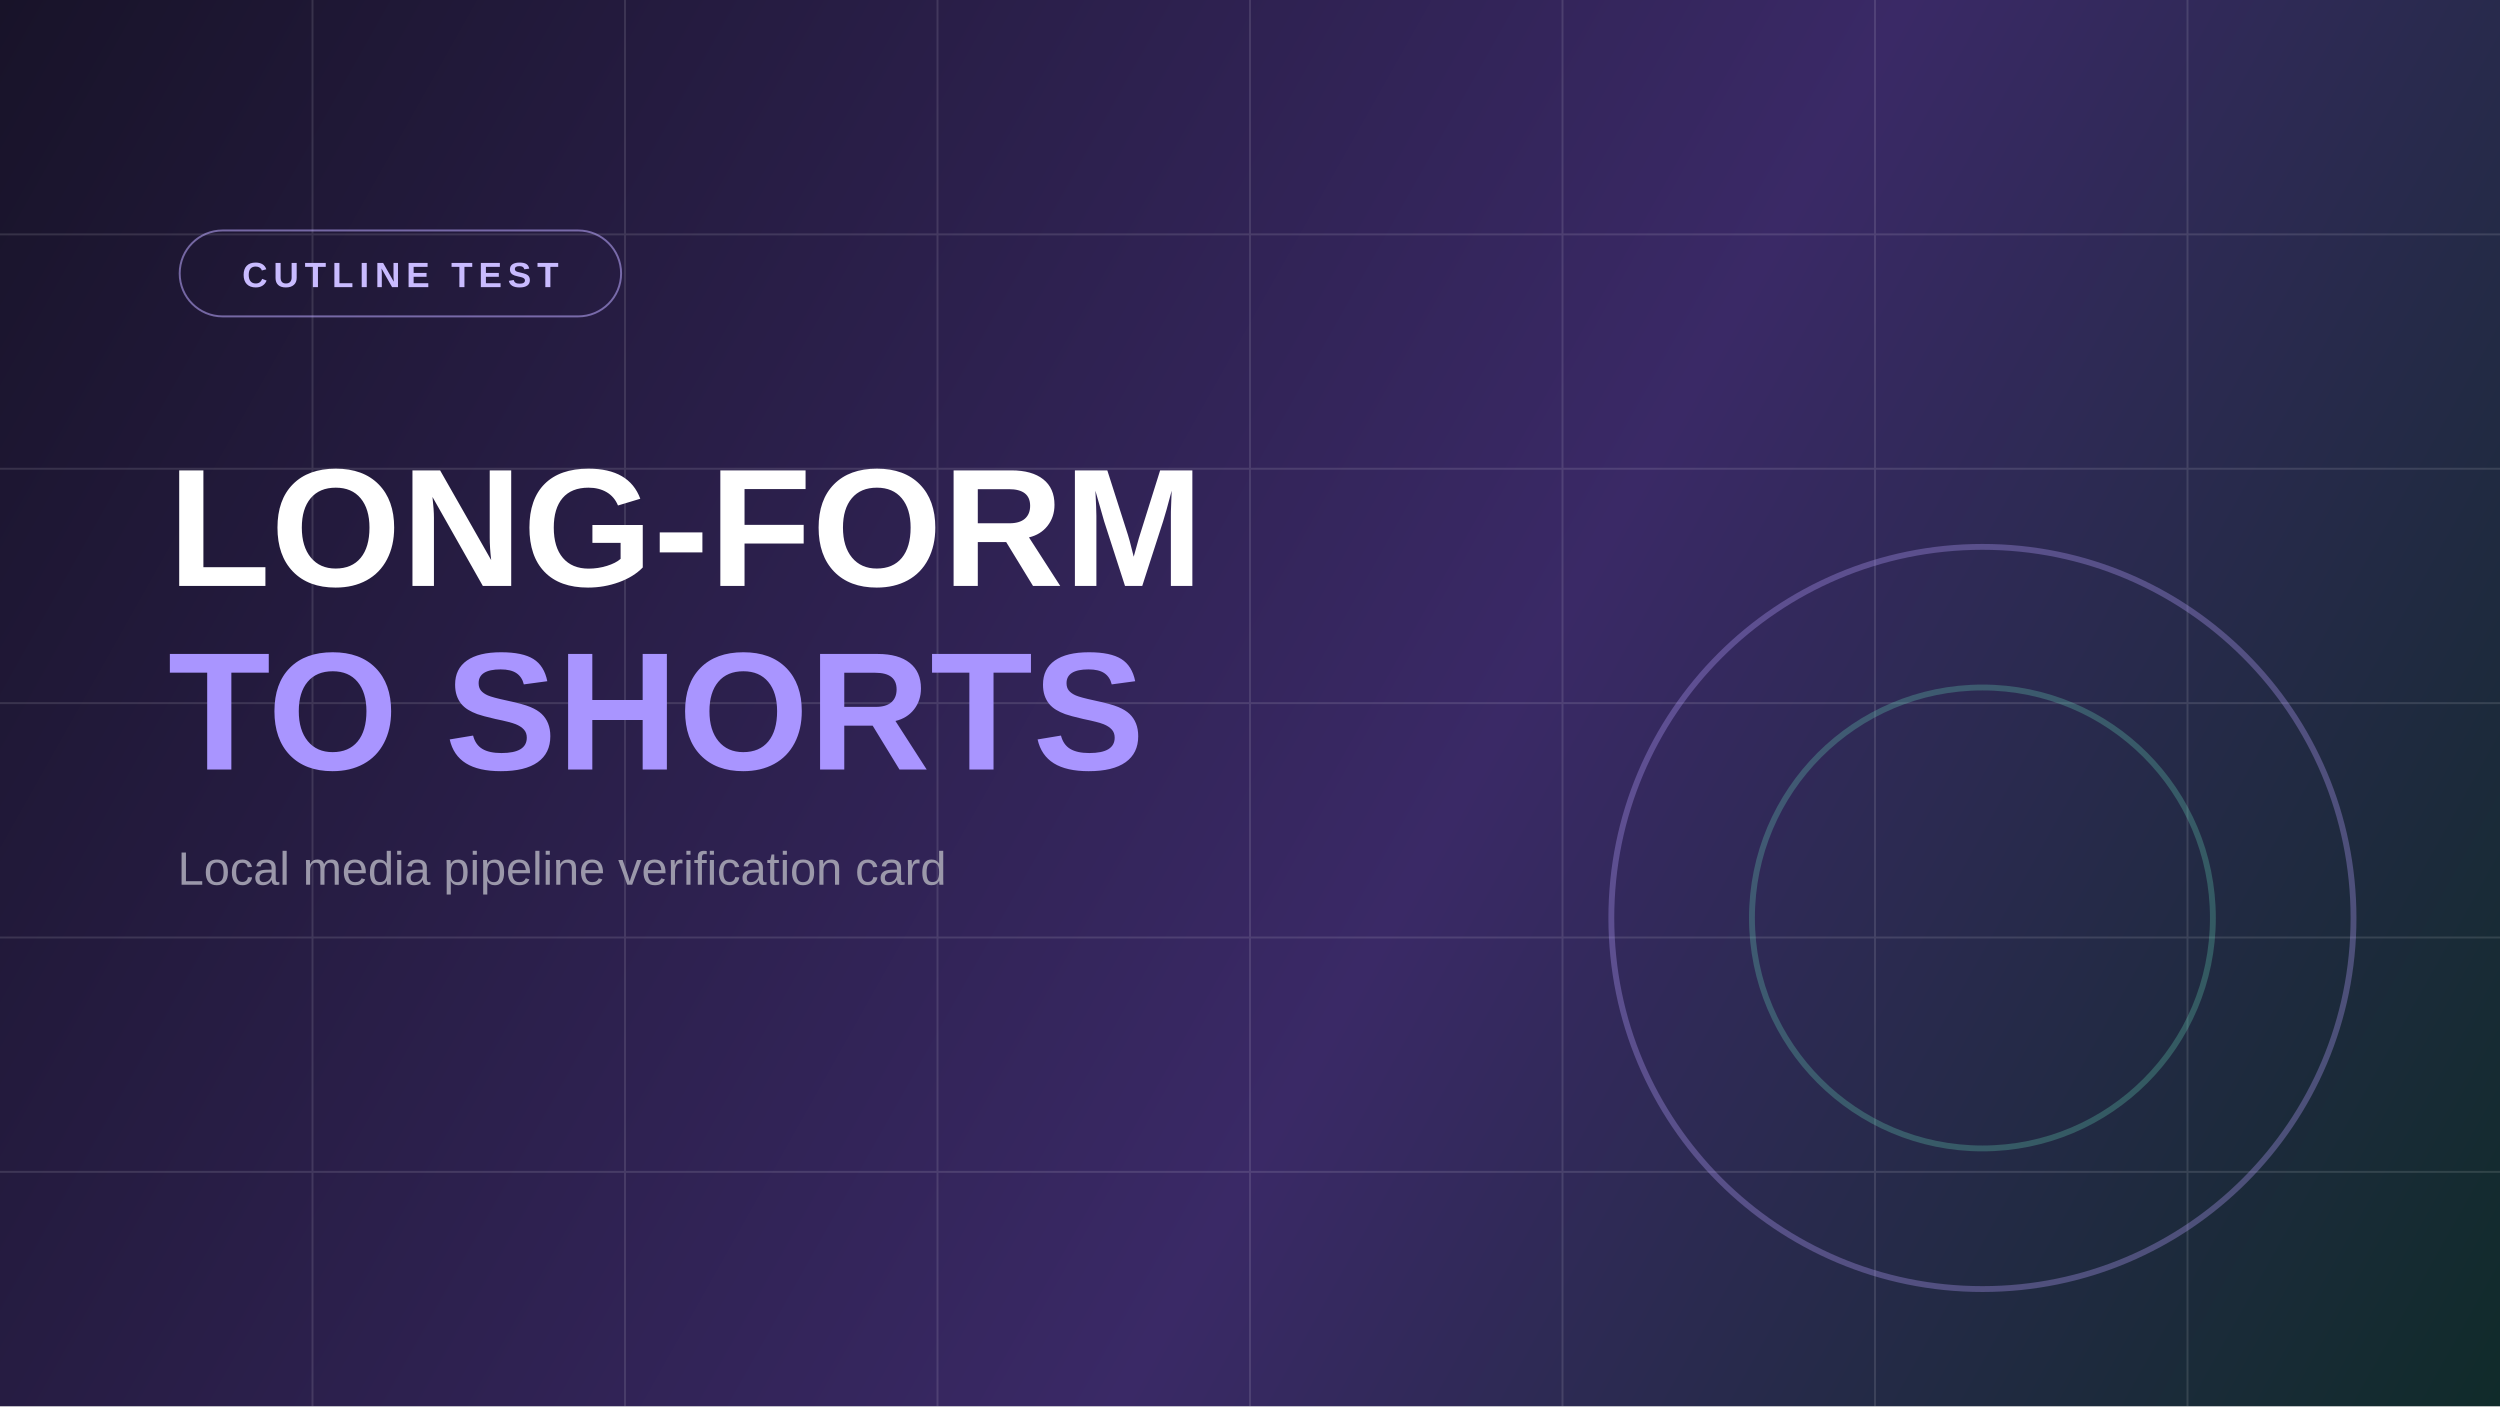
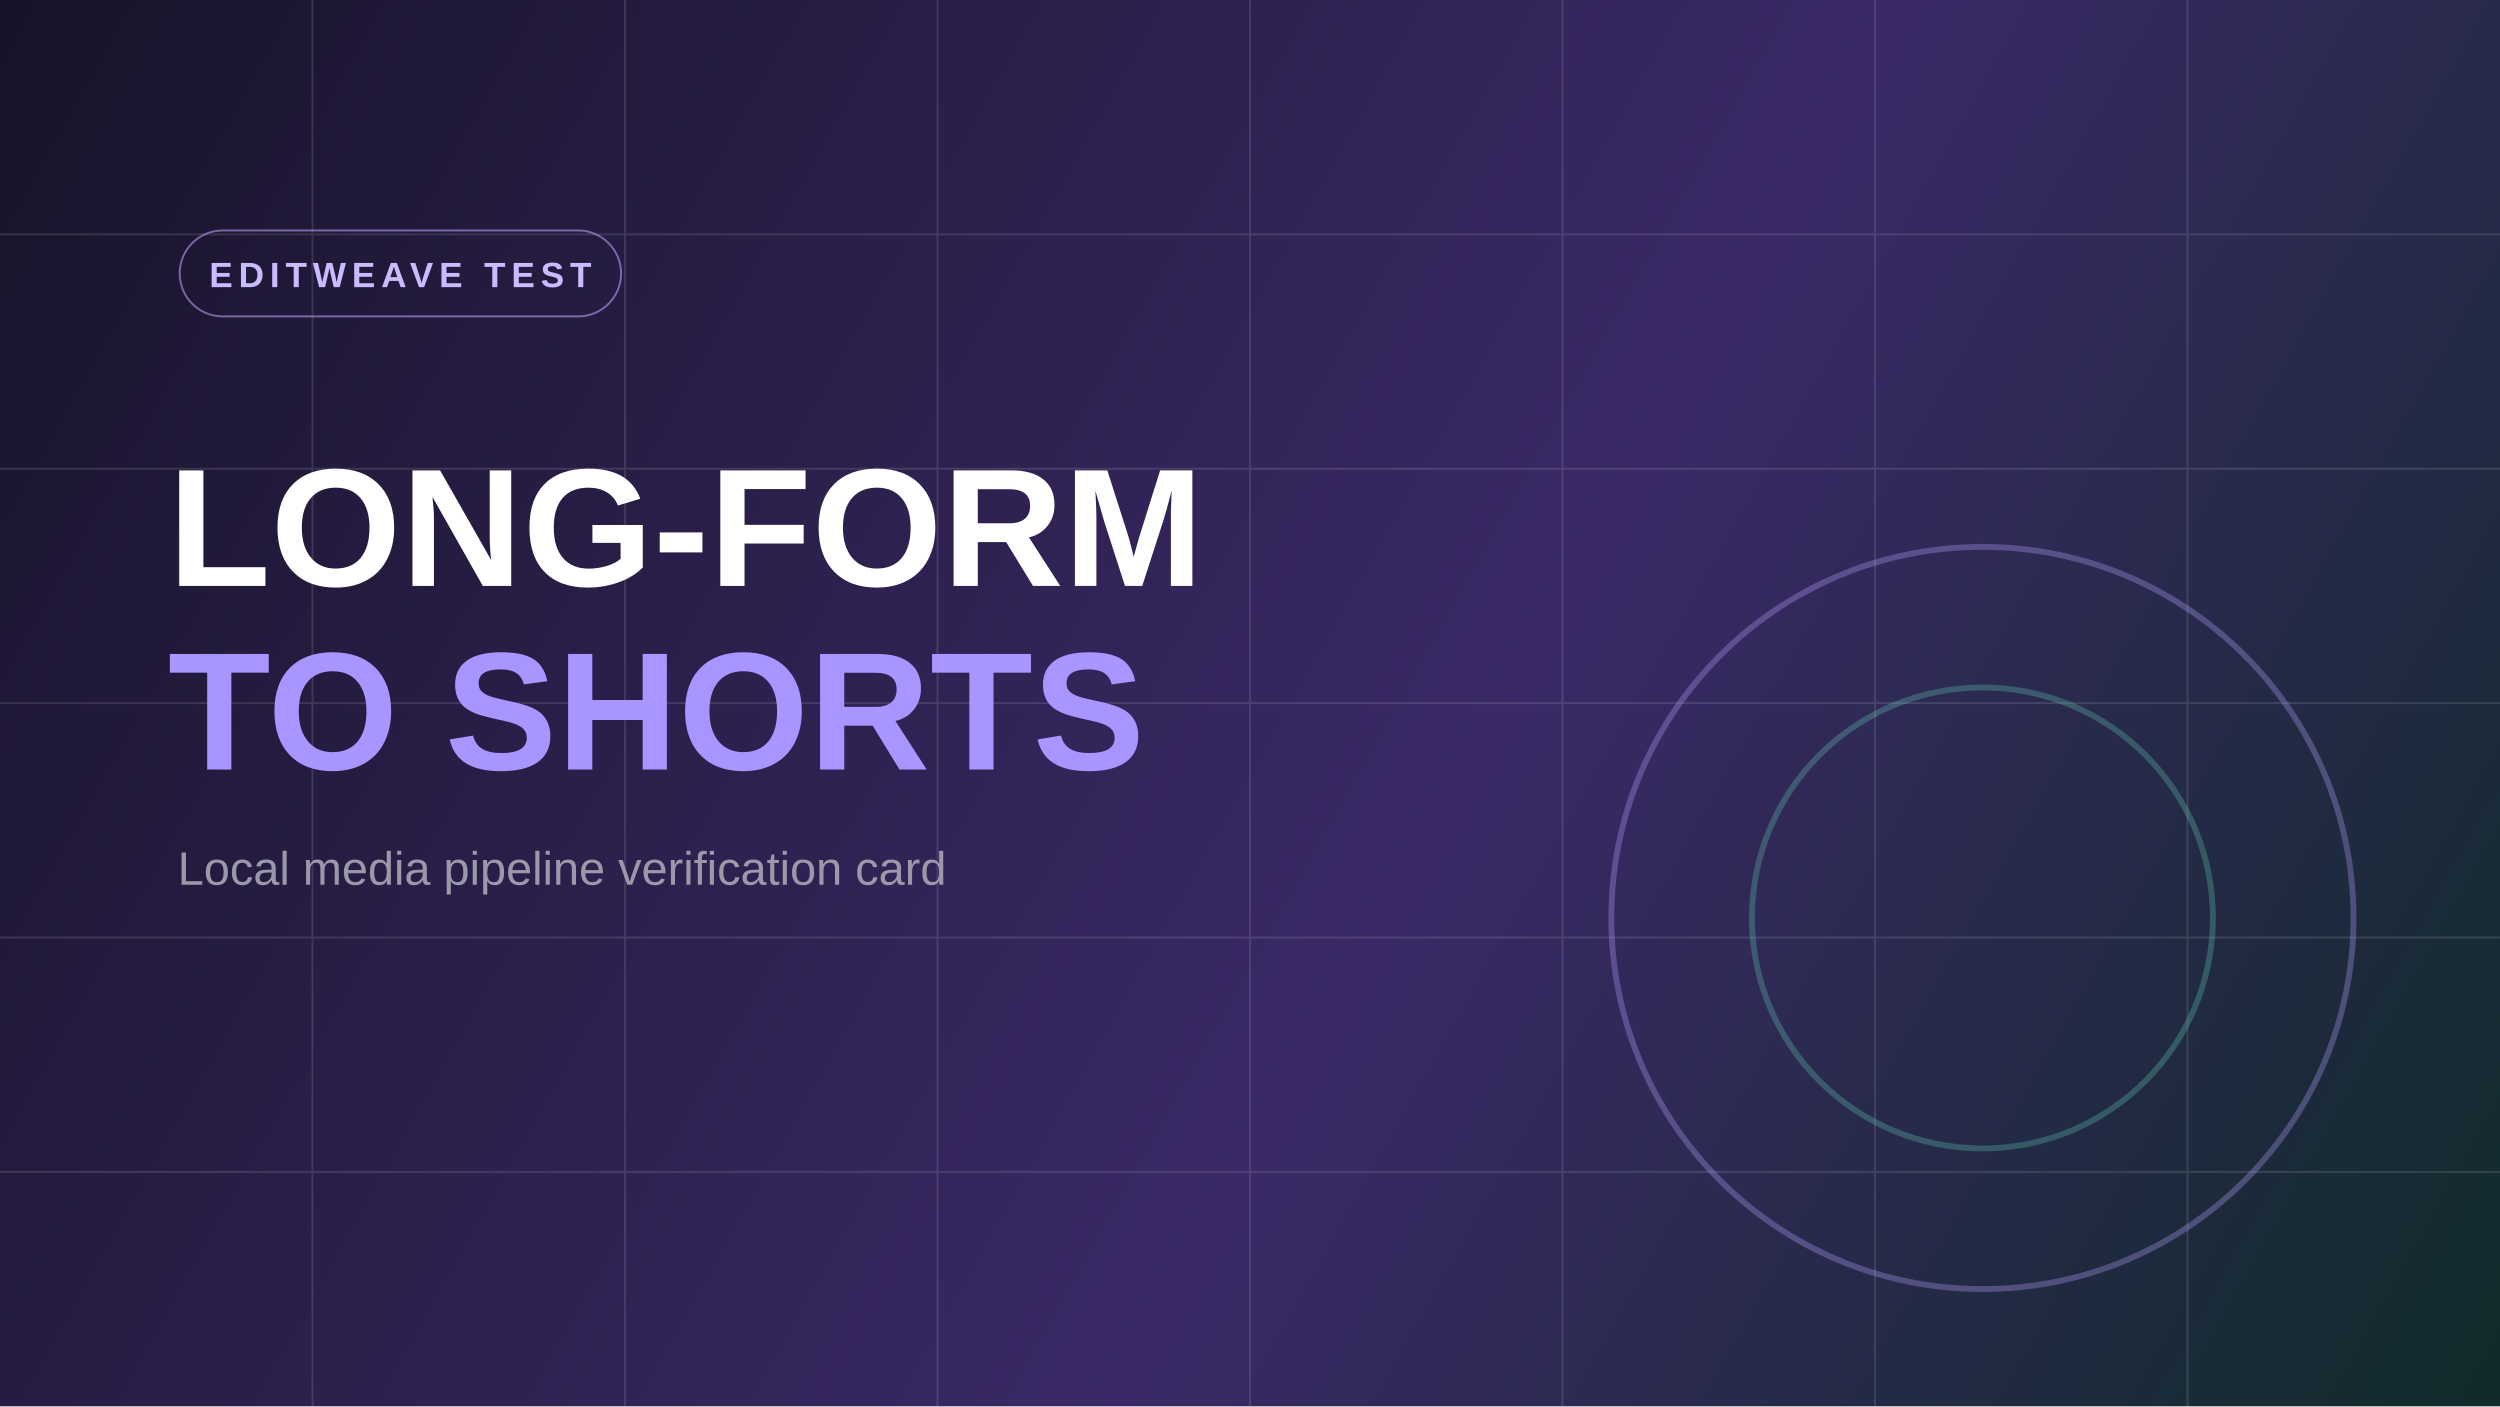
<svg xmlns="http://www.w3.org/2000/svg" viewBox="0 0 1280 720">
  <defs>
    <linearGradient id="bg" x1="0" y1="0" x2="1280" y2="720" gradientUnits="userSpaceOnUse">
      <stop stop-color="#181329" />
      <stop offset=".58" stop-color="#3a2966" />
      <stop offset="1" stop-color="#102b2a" />
    </linearGradient>
    <radialGradient id="glow" cx="0" cy="0" r="1" gradientTransform="translate(1000 120) rotate(130) scale(430)">
      <stop stop-color="#A995FF" stop-opacity=".82" />
      <stop offset="1" stop-color="#7056E8" stop-opacity="0" />
    </radialGradient>
  </defs>
  <rect width="1280" height="720" fill="url(#bg)" />
  <rect width="1280" height="720" fill="url(#glow)" />
  <g opacity=".12" stroke="white">
    <path d="M0 120h1280M0 240h1280M0 360h1280M0 480h1280M0 600h1280" />
    <path d="M160 0v720M320 0v720M480 0v720M640 0v720M800 0v720M960 0v720M1120 0v720" />
  </g>
  <rect x="92" y="118" width="226" height="44" rx="22" fill="none" stroke="#BBAAFF" stroke-opacity=".55" />
-   <text x="205" y="147" text-anchor="middle" fill="#C9BBFF" font-family="Arial, sans-serif" font-size="18" font-weight="700" letter-spacing="3">CUTLINE TEST</text>
+   <text x="205" y="147" text-anchor="middle" fill="#C9BBFF" font-family="Arial, sans-serif" font-size="18" font-weight="700" letter-spacing="3">EDITWEAVE TEST</text>
  <text x="86" y="300" fill="white" font-family="Arial, sans-serif" font-size="86" font-weight="800">LONG-FORM</text>
  <text x="86" y="394" fill="#A995FF" font-family="Arial, sans-serif" font-size="86" font-weight="800">TO SHORTS</text>
  <text x="91" y="453" fill="#9B98AA" font-family="Arial, sans-serif" font-size="24">Local media pipeline verification card</text>
  <circle cx="1015" cy="470" r="190" fill="none" stroke="#B69FFF" stroke-opacity=".32" stroke-width="3" />
  <circle cx="1015" cy="470" r="118" fill="none" stroke="#6FE3C0" stroke-opacity=".26" stroke-width="3" />
</svg>
